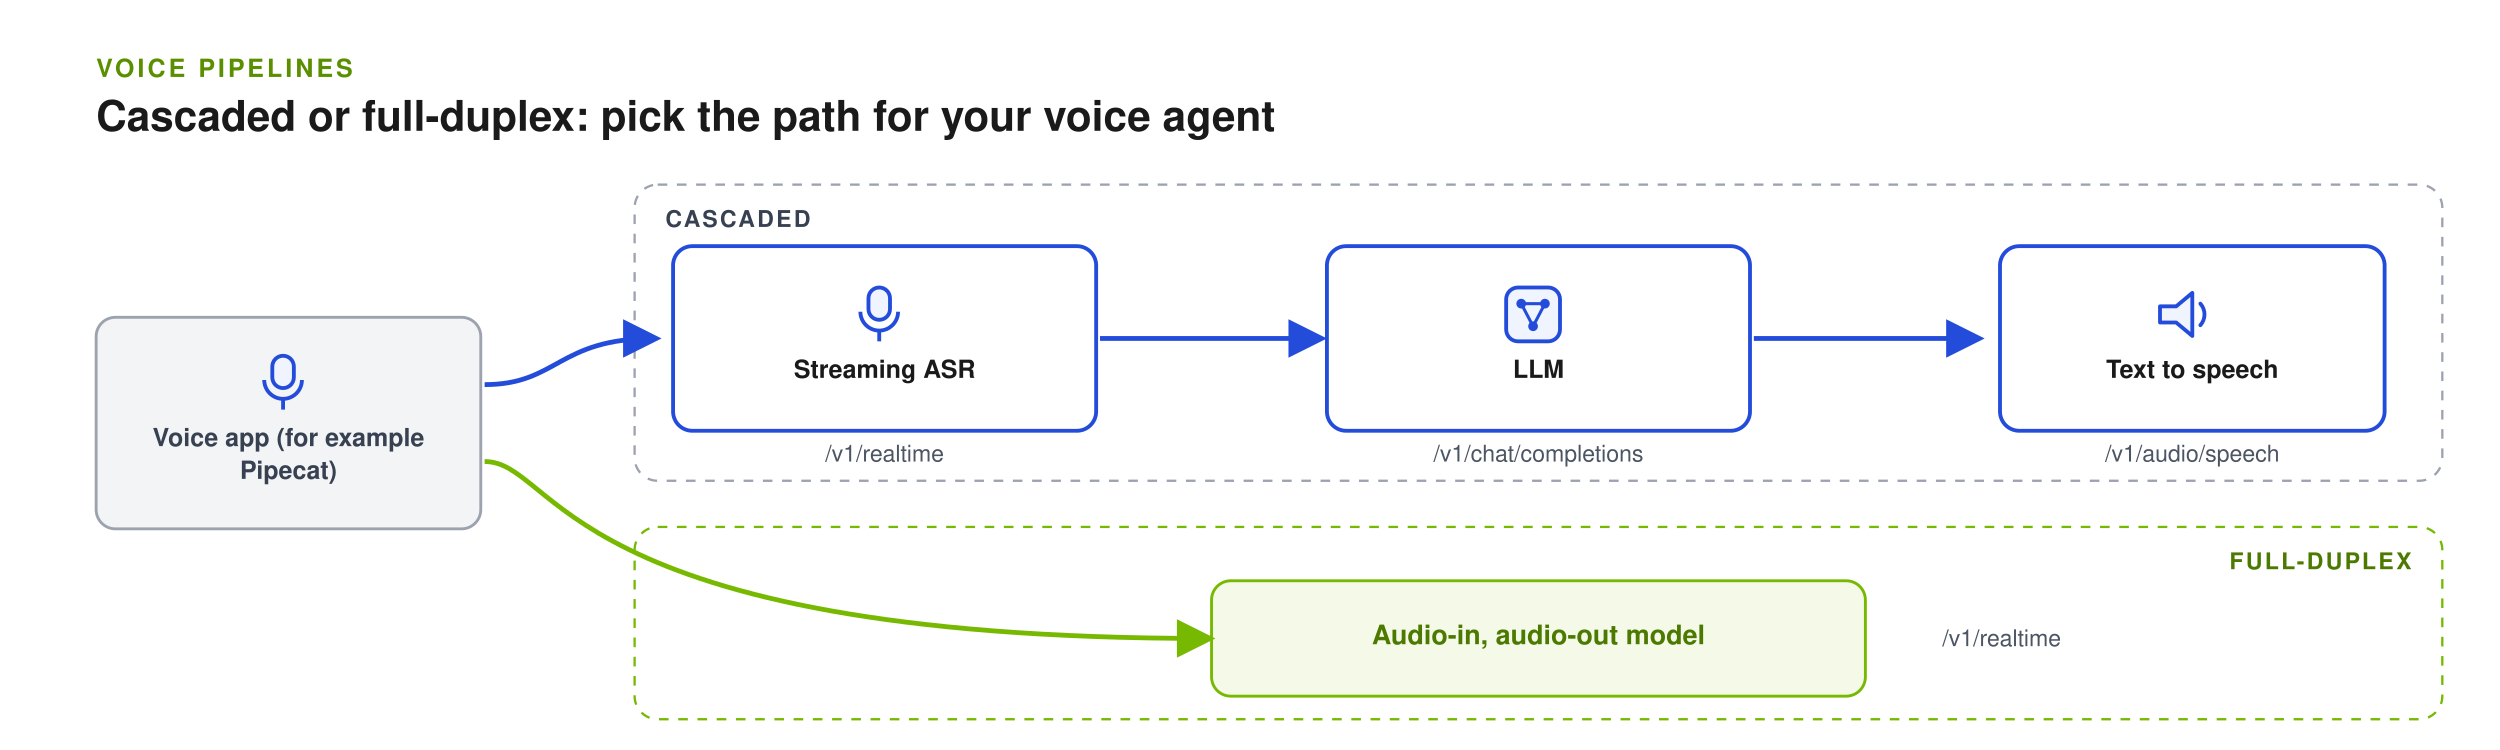
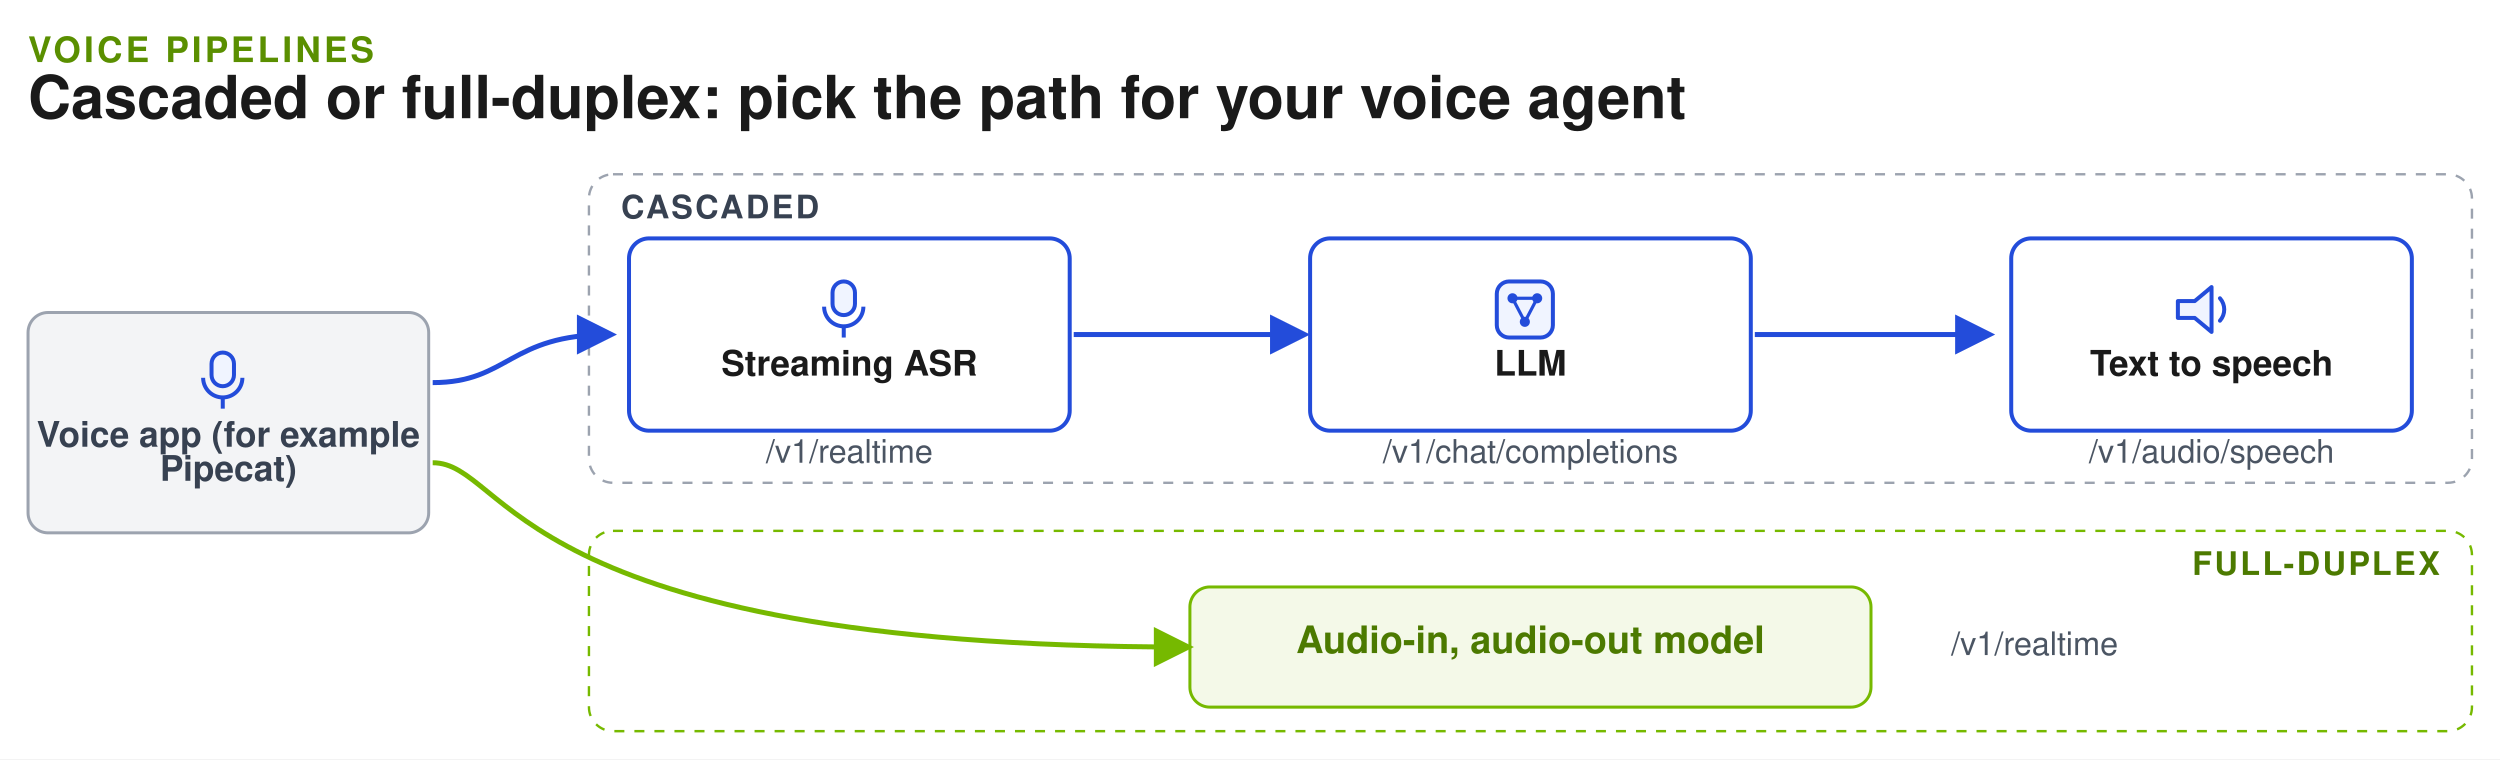
- <svg xmlns="http://www.w3.org/2000/svg" width="1300" height="390" viewBox="0 0 1300 390" role="img" aria-labelledby="title desc" font-family="Helvetica, Arial, sans-serif">
+ <svg xmlns="http://www.w3.org/2000/svg" width="1248" height="379" viewBox="36 9 1248 379" role="img" aria-labelledby="title desc" font-family="Helvetica, Arial, sans-serif">
  <defs>
    <marker id="arrow" viewBox="0 0 10 10" refX="8" refY="5" markerWidth="8" markerHeight="8" orient="auto">
      <path d="M0,0 L10,5 L0,10 z" fill="#234CDA" />
    </marker>
    <marker id="arrow-green" viewBox="0 0 10 10" refX="8" refY="5" markerWidth="8" markerHeight="8" orient="auto">
      <path d="M0,0 L10,5 L0,10 z" fill="#76B900" />
    </marker>
    <marker id="arrow-gray" viewBox="0 0 10 10" refX="8" refY="5" markerWidth="8" markerHeight="8" orient="auto">
      <path d="M0,0 L10,5 L0,10 z" fill="#9CA3AF" />
    </marker>
    <marker id="arrow-amber" viewBox="0 0 10 10" refX="8" refY="5" markerWidth="8" markerHeight="8" orient="auto">
      <path d="M0,0 L10,5 L0,10 z" fill="#D97706" />
    </marker>
    <marker id="arrow-green-start" viewBox="0 0 10 10" refX="8" refY="5" markerWidth="8" markerHeight="8" orient="auto-start-reverse">
      <path d="M0,0 L10,5 L0,10 z" fill="#76B900" />
    </marker>
  </defs>
-   <rect width="1300" height="390" fill="#FFFFFF" />
-   <text x="50" y="40" font-size="13" font-weight="700" letter-spacing="1.6" fill="#5A8F00">VOICE PIPELINES</text>
-   <text x="50" y="68" font-size="22" font-weight="700" fill="#1A1A1A">Cascaded or full-duplex: pick the path for your voice agent</text>
+   <rect x="36" y="9" width="1248" height="379" fill="#FFFFFF" />
+   <text x="50" y="40" font-size="17.6" font-weight="700" letter-spacing="1.6" fill="#5A8F00">VOICE PIPELINES</text>
+   <text x="50" y="68" font-size="29.7" font-weight="700" fill="#1A1A1A">Cascaded or full-duplex: pick the path for your voice agent</text>
  <rect x="50.0" y="165.0" width="200" height="110" rx="10" fill="#F3F4F6" stroke="#9CA3AF" stroke-width="1.5" />
  <rect x="141.6" y="185.0" width="11.2" height="16.8" rx="5.6" fill="#F0F4FF" stroke="#234CDA" stroke-width="2" />
  <path d="M137.4,197.6 A9.8,9.8 0 0 0 157.0,197.6" fill="none" stroke="#234CDA" stroke-width="2" />
  <line x1="147.2" y1="207.4" x2="147.2" y2="213.0" stroke="#234CDA" stroke-width="2" />
-   <text x="150" y="232.0" font-size="13" font-weight="700" fill="#374151" text-anchor="middle">Voice app (for example</text>
-   <text x="150" y="249.0" font-size="13" font-weight="700" fill="#374151" text-anchor="middle">Pipecat)</text>
+   <text x="150" y="232.0" font-size="17.6" font-weight="700" fill="#374151" text-anchor="middle">Voice app (for example</text>
+   <text x="150" y="249.0" font-size="17.6" font-weight="700" fill="#374151" text-anchor="middle">Pipecat)</text>
  <rect x="330" y="96" width="940" height="154" rx="12" fill="#FFFFFF" stroke="#9CA3AF" stroke-width="1.2" stroke-dasharray="5 5" />
-   <text x="346" y="118" font-size="12" font-weight="700" letter-spacing="1.2" fill="#374151">CASCADED</text>
+   <text x="346" y="118" font-size="16.2" font-weight="700" letter-spacing="1.2" fill="#374151">CASCADED</text>
  <rect x="350.0" y="128.0" width="220" height="96" rx="10" fill="#FFFFFF" stroke="#234CDA" stroke-width="2" />
  <rect x="451.6" y="149.5" width="11.2" height="16.8" rx="5.6" fill="#F0F4FF" stroke="#234CDA" stroke-width="2" />
  <path d="M447.4,162.1 A9.8,9.8 0 0 0 467.0,162.1" fill="none" stroke="#234CDA" stroke-width="2" />
  <line x1="457.2" y1="171.9" x2="457.2" y2="177.5" stroke="#234CDA" stroke-width="2" />
-   <text x="460" y="196.5" font-size="13" font-weight="700" fill="#1A1A1A" text-anchor="middle">Streaming ASR</text>
+   <text x="460" y="196.5" font-size="17.6" font-weight="700" fill="#1A1A1A" text-anchor="middle">Streaming ASR</text>
  <rect x="690.0" y="128.0" width="220" height="96" rx="10" fill="#FFFFFF" stroke="#234CDA" stroke-width="2" />
  <rect x="783.2" y="149.5" width="28" height="28" rx="6.16" fill="#F0F4FF" stroke="#234CDA" stroke-width="2" />
  <polyline points="791.04,157.9 803.36,157.9 797.2,169.66 791.04,157.9" fill="none" stroke="#234CDA" stroke-width="1.6" />
  <circle cx="791.04" cy="157.9" r="2.52" fill="#234CDA" />
  <circle cx="803.36" cy="157.9" r="2.52" fill="#234CDA" />
  <circle cx="797.2" cy="169.66" r="2.52" fill="#234CDA" />
-   <text x="800" y="196.5" font-size="13" font-weight="700" fill="#1A1A1A" text-anchor="middle">LLM</text>
+   <text x="800" y="196.5" font-size="17.6" font-weight="700" fill="#1A1A1A" text-anchor="middle">LLM</text>
  <rect x="1040.0" y="128.0" width="200" height="96" rx="10" fill="#FFFFFF" stroke="#234CDA" stroke-width="2" />
  <polygon points="1123.2,159.3 1131.6,159.3 1140.0,152.3 1140.0,174.7 1131.6,167.7 1123.2,167.7" fill="#F0F4FF" stroke="#234CDA" stroke-width="2" stroke-linejoin="round" />
  <path d="M1144.2,157.9 A8.4,8.4 0 0 1 1144.2,169.1" fill="none" stroke="#234CDA" stroke-width="2" stroke-linecap="round" />
-   <text x="1140" y="196.5" font-size="13" font-weight="700" fill="#1A1A1A" text-anchor="middle">Text to speech</text>
+   <text x="1140" y="196.5" font-size="17.6" font-weight="700" fill="#1A1A1A" text-anchor="middle">Text to speech</text>
  <line x1="572" y1="176" x2="686" y2="176" stroke="#234CDA" stroke-width="2.5" marker-end="url(#arrow)" />
  <line x1="912" y1="176" x2="1028" y2="176" stroke="#234CDA" stroke-width="2.5" marker-end="url(#arrow)" />
-   <text x="460" y="240" font-size="12" fill="#4B5563" text-anchor="middle">/v1/realtime</text>
-   <text x="800" y="240" font-size="12" fill="#4B5563" text-anchor="middle">/v1/chat/completions</text>
-   <text x="1140" y="240" font-size="12" fill="#4B5563" text-anchor="middle">/v1/audio/speech</text>
+   <text x="460" y="240" font-size="16.2" fill="#4B5563" text-anchor="middle">/v1/realtime</text>
+   <text x="800" y="240" font-size="16.2" fill="#4B5563" text-anchor="middle">/v1/chat/completions</text>
+   <text x="1140" y="240" font-size="16.2" fill="#4B5563" text-anchor="middle">/v1/audio/speech</text>
  <rect x="330" y="274" width="940" height="100" rx="12" fill="#FFFFFF" stroke="#76B900" stroke-width="1.2" stroke-dasharray="5 5" />
-   <text x="1254" y="296" font-size="12" font-weight="700" letter-spacing="1.2" fill="#4C7A00" text-anchor="end">FULL-DUPLEX</text>
+   <text x="1254" y="296" font-size="16.2" font-weight="700" letter-spacing="1.2" fill="#4C7A00" text-anchor="end">FULL-DUPLEX</text>
  <rect x="630.0" y="302.0" width="340" height="60" rx="10" fill="#F4F9E8" stroke="#76B900" stroke-width="1.5" />
-   <text x="800" y="335.0" font-size="14" font-weight="700" fill="#4C7A00" text-anchor="middle">Audio-in, audio-out model</text>
-   <text x="1010" y="336" font-size="12" fill="#4B5563">/v1/realtime</text>
+   <text x="800" y="335.0" font-size="18.9" font-weight="700" fill="#4C7A00" text-anchor="middle">Audio-in, audio-out model</text>
+   <text x="1010" y="336" font-size="16.2" fill="#4B5563">/v1/realtime</text>
  <path d="M252,200 C290,200 290,176 340,176" fill="none" stroke="#234CDA" stroke-width="2.5" marker-end="url(#arrow)" />
  <path d="M252,240 C290,240 290,332 628,332" fill="none" stroke="#76B900" stroke-width="2.5" marker-end="url(#arrow-green)" />
</svg>
